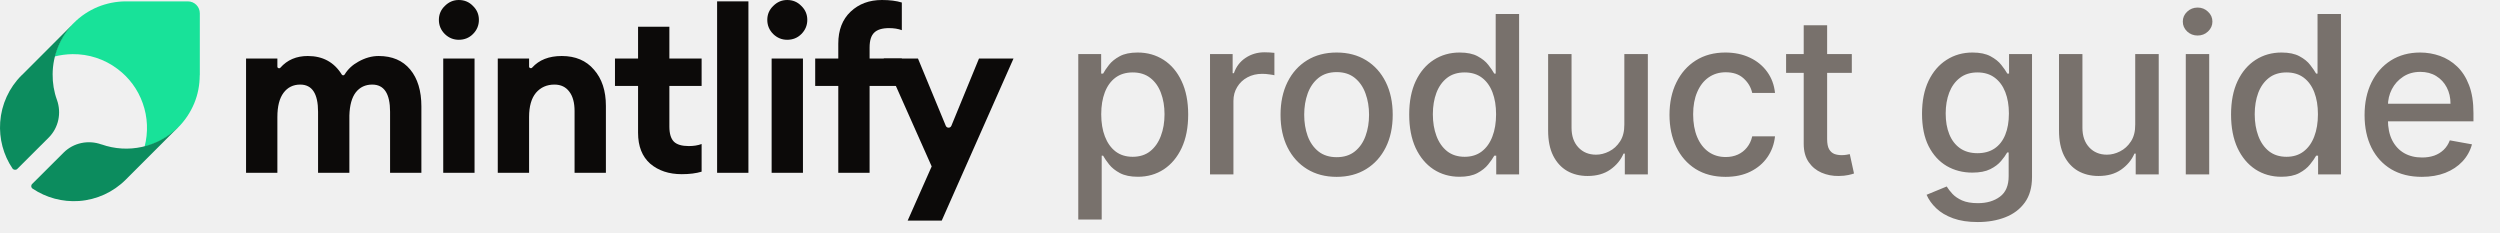
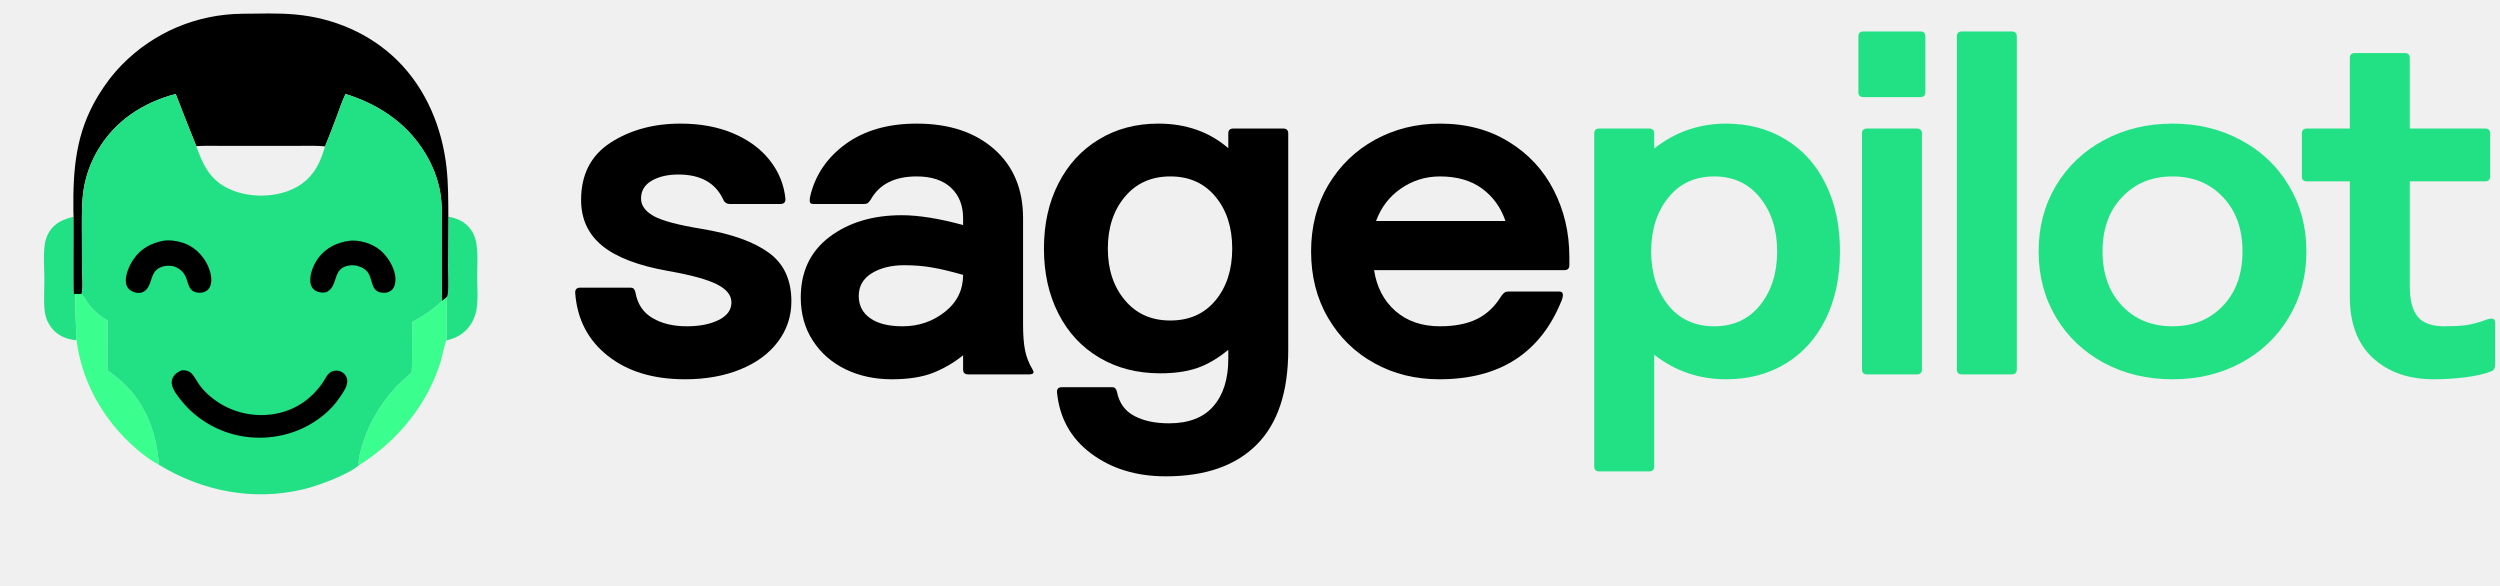
- <svg xmlns="http://www.w3.org/2000/svg" width="204" height="19" viewBox="0 0 204 19" fill="none">
-   <path d="M76.846 18H74.066L76.025 13.579L72.108 4.775H74.906L77.176 10.266C77.26 10.469 77.549 10.469 77.632 10.265L79.886 4.775H82.703L76.846 18Z" fill="#0C0A09" />
-   <path d="M68.404 14.101V7.013H66.52V4.775H68.404V3.563C68.404 2.456 68.74 1.585 69.411 0.951C70.082 0.317 70.934 0 71.966 0C72.601 0 73.141 0.068 73.589 0.205V2.462C73.291 2.35 72.943 2.294 72.545 2.294C71.985 2.294 71.581 2.419 71.332 2.667C71.084 2.904 70.959 3.308 70.959 3.88V4.775H73.589V7.013H70.959V14.101H68.404Z" fill="#0C0A09" />
-   <path d="M64.234 3.246C63.798 3.246 63.419 3.09 63.096 2.779C62.773 2.456 62.611 2.07 62.611 1.623C62.611 1.175 62.773 0.796 63.096 0.485C63.419 0.162 63.798 0 64.234 0C64.694 0 65.079 0.162 65.39 0.485C65.713 0.796 65.875 1.175 65.875 1.623C65.875 2.07 65.713 2.456 65.39 2.779C65.079 3.09 64.694 3.246 64.234 3.246ZM62.965 14.101V4.775H65.521V14.101H62.965Z" fill="#0C0A09" />
-   <path d="M58.516 14.101V0.112H61.071V14.101H58.516Z" fill="#0C0A09" />
-   <path d="M55.629 14.213C54.584 14.213 53.726 13.927 53.055 13.355C52.396 12.771 52.066 11.932 52.066 10.837V7.013H50.182V4.775H52.066V2.182H54.621V4.775H57.252V7.013H54.621V10.334C54.621 10.906 54.746 11.316 54.995 11.565C55.243 11.801 55.647 11.919 56.207 11.919C56.605 11.919 56.953 11.863 57.252 11.751V14.008C56.804 14.145 56.263 14.213 55.629 14.213Z" fill="#0C0A09" />
-   <path d="M40.618 14.102V4.775H43.173V5.436C43.173 5.558 43.339 5.612 43.42 5.521C43.989 4.887 44.796 4.57 45.84 4.57C46.96 4.57 47.836 4.943 48.471 5.689C49.117 6.423 49.441 7.405 49.441 8.636V14.102H46.885V9.065C46.885 8.381 46.742 7.853 46.456 7.48C46.17 7.094 45.766 6.902 45.244 6.902C44.622 6.902 44.118 7.126 43.733 7.573C43.36 8.021 43.173 8.68 43.173 9.55V14.102H40.618Z" fill="#0C0A09" />
-   <path d="M37.436 3.246C37.001 3.246 36.622 3.09 36.298 2.779C35.975 2.456 35.813 2.07 35.813 1.623C35.813 1.175 35.975 0.796 36.298 0.485C36.622 0.162 37.001 0 37.436 0C37.896 0 38.282 0.162 38.593 0.485C38.916 0.796 39.078 1.175 39.078 1.623C39.078 2.07 38.916 2.456 38.593 2.779C38.282 3.09 37.896 3.246 37.436 3.246ZM36.168 14.101V4.775H38.723V14.101H36.168Z" fill="#0C0A09" />
-   <path d="M31.83 14.102V9.121C31.83 7.642 31.345 6.902 30.375 6.902C29.815 6.902 29.367 7.113 29.032 7.536C28.708 7.959 28.534 8.587 28.509 9.42V14.102H25.954V9.121C25.954 7.642 25.469 6.902 24.499 6.902C23.927 6.902 23.473 7.126 23.137 7.573C22.802 8.021 22.634 8.68 22.634 9.55V14.102H20.078V4.775H22.634V5.443C22.634 5.564 22.797 5.618 22.877 5.527C23.44 4.889 24.186 4.57 25.115 4.57C26.341 4.57 27.266 5.075 27.889 6.084C27.941 6.168 28.068 6.167 28.12 6.082C28.389 5.644 28.761 5.296 29.237 5.036C29.784 4.726 30.337 4.57 30.897 4.57C32.004 4.57 32.862 4.937 33.471 5.671C34.08 6.404 34.385 7.412 34.385 8.692V14.102H31.83Z" fill="#0C0A09" />
-   <path d="M16.305 6.139V1.086C16.305 0.544 15.865 0.112 15.331 0.112H10.281C9.488 0.112 8.702 0.269 7.972 0.568C7.242 0.874 6.574 1.314 6.016 1.88L5.977 1.919C5.239 2.666 4.713 3.593 4.446 4.614C4.925 4.488 5.419 4.426 5.914 4.418C7.234 4.402 8.53 4.826 9.582 5.62C10.532 6.327 11.255 7.301 11.648 8.425C12.056 9.564 12.103 10.806 11.797 11.977C12.81 11.71 13.745 11.183 14.491 10.444L14.53 10.405C15.088 9.847 15.535 9.179 15.842 8.449C16.148 7.718 16.297 6.932 16.297 6.139H16.305Z" fill="#18E299" />
-   <path d="M4.295 6.053C4.303 4.503 4.921 3.016 6.008 1.904L1.807 6.108C1.791 6.124 1.775 6.131 1.76 6.147C0.735 7.165 0.117 8.527 0.015 9.967C-0.079 11.313 0.273 12.644 1.024 13.756C1.096 13.862 1.29 13.897 1.4 13.795L3.974 11.227C4.78 10.421 5.03 9.223 4.647 8.151C4.404 7.486 4.287 6.773 4.295 6.053Z" fill="#0C8C5E" />
-   <path d="M14.506 10.406C13.7 11.196 12.69 11.744 11.595 11.987C10.492 12.23 9.349 12.159 8.285 11.784C8.285 11.784 8.277 11.784 8.27 11.784C7.198 11.4 6.001 11.65 5.195 12.449L2.62 15.016C2.511 15.126 2.527 15.306 2.66 15.392C3.771 16.136 5.101 16.496 6.447 16.402C7.886 16.3 9.24 15.682 10.265 14.656L10.304 14.617L14.506 10.414V10.406Z" fill="#0C8C5E" />
-   <path d="M87.987 17.914V4.414H89.854V6.006H90.014C90.124 5.801 90.284 5.565 90.493 5.296C90.702 5.028 90.992 4.793 91.362 4.593C91.733 4.389 92.223 4.286 92.833 4.286C93.625 4.286 94.333 4.487 94.955 4.887C95.577 5.288 96.065 5.865 96.418 6.62C96.776 7.374 96.956 8.281 96.956 9.343C96.956 10.404 96.779 11.313 96.425 12.072C96.071 12.826 95.585 13.408 94.968 13.817C94.35 14.222 93.644 14.424 92.852 14.424C92.255 14.424 91.767 14.324 91.388 14.124C91.013 13.924 90.719 13.689 90.506 13.421C90.293 13.152 90.129 12.914 90.014 12.705H89.899V17.914H87.987ZM89.86 9.323C89.86 10.014 89.96 10.619 90.161 11.139C90.361 11.659 90.651 12.066 91.03 12.36C91.409 12.649 91.874 12.794 92.424 12.794C92.995 12.794 93.472 12.643 93.855 12.34C94.239 12.034 94.529 11.618 94.725 11.094C94.925 10.57 95.025 9.98 95.025 9.323C95.025 8.676 94.927 8.094 94.731 7.578C94.539 7.063 94.249 6.656 93.862 6.357C93.478 6.059 92.999 5.91 92.424 5.91C91.87 5.91 91.401 6.053 91.017 6.338C90.638 6.624 90.35 7.022 90.154 7.534C89.958 8.045 89.86 8.642 89.86 9.323ZM98.737 14.232V4.414H100.584V5.974H100.686C100.865 5.445 101.181 5.03 101.632 4.727C102.088 4.421 102.604 4.267 103.179 4.267C103.299 4.267 103.439 4.271 103.601 4.28C103.767 4.289 103.897 4.299 103.991 4.312V6.14C103.914 6.119 103.778 6.095 103.582 6.07C103.386 6.04 103.19 6.025 102.994 6.025C102.542 6.025 102.14 6.121 101.786 6.313C101.436 6.5 101.159 6.762 100.955 7.099C100.75 7.431 100.648 7.811 100.648 8.237V14.232H98.737ZM109.069 14.431C108.149 14.431 107.345 14.22 106.659 13.798C105.973 13.376 105.441 12.786 105.061 12.027C104.682 11.269 104.492 10.382 104.492 9.368C104.492 8.35 104.682 7.459 105.061 6.696C105.441 5.933 105.973 5.341 106.659 4.919C107.345 4.497 108.149 4.286 109.069 4.286C109.99 4.286 110.793 4.497 111.479 4.919C112.165 5.341 112.698 5.933 113.077 6.696C113.456 7.459 113.646 8.35 113.646 9.368C113.646 10.382 113.456 11.269 113.077 12.027C112.698 12.786 112.165 13.376 111.479 13.798C110.793 14.22 109.99 14.431 109.069 14.431ZM109.076 12.826C109.672 12.826 110.166 12.668 110.558 12.353C110.95 12.038 111.24 11.618 111.428 11.094C111.62 10.57 111.715 9.992 111.715 9.362C111.715 8.735 111.62 8.16 111.428 7.636C111.24 7.107 110.95 6.683 110.558 6.364C110.166 6.044 109.672 5.884 109.076 5.884C108.475 5.884 107.976 6.044 107.58 6.364C107.188 6.683 106.896 7.107 106.704 7.636C106.517 8.16 106.423 8.735 106.423 9.362C106.423 9.992 106.517 10.57 106.704 11.094C106.896 11.618 107.188 12.038 107.58 12.353C107.976 12.668 108.475 12.826 109.076 12.826ZM119.095 14.424C118.302 14.424 117.595 14.222 116.972 13.817C116.355 13.408 115.869 12.826 115.515 12.072C115.166 11.313 114.991 10.404 114.991 9.343C114.991 8.281 115.168 7.374 115.521 6.62C115.879 5.865 116.369 5.288 116.992 4.887C117.614 4.487 118.319 4.286 119.107 4.286C119.717 4.286 120.207 4.389 120.578 4.593C120.953 4.793 121.242 5.028 121.447 5.296C121.656 5.565 121.818 5.801 121.933 6.006H122.048V1.142H123.959V14.232H122.092V12.705H121.933C121.818 12.914 121.651 13.152 121.434 13.421C121.221 13.689 120.927 13.924 120.552 14.124C120.177 14.324 119.691 14.424 119.095 14.424ZM119.516 12.794C120.066 12.794 120.531 12.649 120.91 12.36C121.293 12.066 121.583 11.659 121.779 11.139C121.98 10.619 122.08 10.014 122.08 9.323C122.08 8.642 121.982 8.045 121.786 7.534C121.59 7.022 121.302 6.624 120.923 6.338C120.543 6.053 120.075 5.91 119.516 5.91C118.941 5.91 118.462 6.059 118.078 6.357C117.695 6.656 117.405 7.063 117.209 7.578C117.017 8.094 116.921 8.676 116.921 9.323C116.921 9.98 117.019 10.57 117.215 11.094C117.411 11.618 117.701 12.034 118.085 12.34C118.472 12.643 118.95 12.794 119.516 12.794ZM132.546 10.161V4.414H134.464V14.232H132.585V12.532H132.482C132.256 13.056 131.894 13.493 131.396 13.842C130.901 14.188 130.286 14.36 129.548 14.36C128.918 14.36 128.359 14.222 127.874 13.945C127.392 13.664 127.013 13.248 126.736 12.698C126.463 12.149 126.327 11.469 126.327 10.659V4.414H128.238V10.429C128.238 11.098 128.423 11.631 128.794 12.027C129.165 12.424 129.646 12.622 130.239 12.622C130.597 12.622 130.952 12.532 131.306 12.353C131.664 12.174 131.96 11.904 132.195 11.541C132.433 11.179 132.55 10.719 132.546 10.161ZM140.807 14.431C139.857 14.431 139.039 14.215 138.353 13.785C137.671 13.35 137.147 12.752 136.78 11.989C136.414 11.226 136.231 10.352 136.231 9.368C136.231 8.371 136.418 7.491 136.793 6.728C137.168 5.961 137.697 5.362 138.378 4.932C139.06 4.502 139.864 4.286 140.788 4.286C141.534 4.286 142.199 4.425 142.783 4.702C143.366 4.975 143.837 5.358 144.195 5.852C144.557 6.347 144.773 6.924 144.841 7.585H142.981C142.878 7.124 142.644 6.728 142.278 6.396C141.915 6.063 141.43 5.897 140.82 5.897C140.288 5.897 139.821 6.038 139.42 6.319C139.024 6.596 138.715 6.992 138.494 7.508C138.272 8.019 138.161 8.624 138.161 9.323C138.161 10.039 138.27 10.657 138.487 11.177C138.704 11.697 139.011 12.1 139.408 12.385C139.808 12.671 140.279 12.813 140.82 12.813C141.182 12.813 141.511 12.747 141.805 12.615C142.103 12.479 142.352 12.285 142.552 12.034C142.757 11.782 142.9 11.48 142.981 11.126H144.841C144.773 11.761 144.566 12.328 144.221 12.826C143.876 13.325 143.413 13.717 142.834 14.002C142.258 14.288 141.583 14.431 140.807 14.431ZM151.108 4.414V5.948H145.745V4.414H151.108ZM147.183 2.062H149.094V11.35C149.094 11.72 149.15 11.999 149.26 12.187C149.371 12.37 149.514 12.496 149.689 12.564C149.868 12.628 150.062 12.66 150.27 12.66C150.424 12.66 150.558 12.649 150.673 12.628C150.788 12.607 150.878 12.59 150.942 12.577L151.287 14.156C151.176 14.198 151.018 14.241 150.814 14.284C150.609 14.33 150.354 14.356 150.047 14.36C149.544 14.369 149.075 14.279 148.64 14.092C148.206 13.904 147.854 13.614 147.586 13.223C147.317 12.83 147.183 12.338 147.183 11.746V2.062ZM161.382 18.119C160.602 18.119 159.931 18.017 159.369 17.812C158.81 17.607 158.354 17.337 158.001 17C157.647 16.663 157.383 16.295 157.208 15.894L158.851 15.217C158.966 15.404 159.119 15.602 159.311 15.811C159.507 16.024 159.771 16.205 160.104 16.355C160.44 16.504 160.873 16.578 161.401 16.578C162.126 16.578 162.724 16.401 163.197 16.048C163.67 15.698 163.907 15.14 163.907 14.373V12.443H163.786C163.67 12.652 163.504 12.884 163.287 13.139C163.074 13.395 162.78 13.617 162.405 13.804C162.03 13.992 161.542 14.085 160.941 14.085C160.166 14.085 159.467 13.904 158.844 13.542C158.227 13.176 157.737 12.636 157.374 11.925C157.016 11.209 156.837 10.329 156.837 9.285C156.837 8.241 157.014 7.346 157.368 6.6C157.726 5.855 158.216 5.284 158.838 4.887C159.46 4.487 160.166 4.286 160.954 4.286C161.563 4.286 162.055 4.389 162.43 4.593C162.805 4.793 163.097 5.028 163.306 5.296C163.519 5.565 163.683 5.801 163.798 6.006H163.939V4.414H165.812V14.45C165.812 15.293 165.616 15.986 165.224 16.527C164.832 17.068 164.301 17.469 163.632 17.729C162.967 17.989 162.217 18.119 161.382 18.119ZM161.363 12.5C161.913 12.5 162.377 12.372 162.756 12.117C163.14 11.857 163.43 11.486 163.626 11.004C163.826 10.519 163.926 9.937 163.926 9.259C163.926 8.599 163.828 8.017 163.632 7.514C163.436 7.012 163.148 6.62 162.769 6.338C162.39 6.053 161.921 5.91 161.363 5.91C160.788 5.91 160.308 6.059 159.925 6.357C159.541 6.651 159.251 7.052 159.055 7.559C158.864 8.066 158.768 8.633 158.768 9.259C158.768 9.903 158.866 10.467 159.062 10.953C159.258 11.439 159.548 11.818 159.931 12.091C160.319 12.364 160.796 12.5 161.363 12.5ZM174.234 10.161V4.414H176.152V14.232H174.273V12.532H174.171C173.945 13.056 173.582 13.493 173.084 13.842C172.59 14.188 171.974 14.36 171.237 14.36C170.606 14.36 170.048 14.222 169.562 13.945C169.08 13.664 168.701 13.248 168.424 12.698C168.151 12.149 168.015 11.469 168.015 10.659V4.414H169.926V10.429C169.926 11.098 170.112 11.631 170.482 12.027C170.853 12.424 171.335 12.622 171.927 12.622C172.285 12.622 172.641 12.532 172.994 12.353C173.352 12.174 173.649 11.904 173.883 11.541C174.122 11.179 174.239 10.719 174.234 10.161ZM178.36 14.232V4.414H180.271V14.232H178.36ZM179.325 2.899C178.993 2.899 178.707 2.789 178.469 2.567C178.234 2.341 178.117 2.073 178.117 1.762C178.117 1.446 178.234 1.178 178.469 0.956C178.707 0.73 178.993 0.617 179.325 0.617C179.658 0.617 179.941 0.73 180.175 0.956C180.414 1.178 180.533 1.446 180.533 1.762C180.533 2.073 180.414 2.341 180.175 2.567C179.941 2.789 179.658 2.899 179.325 2.899ZM186.158 14.424C185.365 14.424 184.658 14.222 184.036 13.817C183.418 13.408 182.932 12.826 182.578 12.072C182.229 11.313 182.054 10.404 182.054 9.343C182.054 8.281 182.231 7.374 182.585 6.62C182.943 5.865 183.433 5.288 184.055 4.887C184.677 4.487 185.382 4.286 186.171 4.286C186.78 4.286 187.27 4.389 187.641 4.593C188.016 4.793 188.306 5.028 188.51 5.296C188.719 5.565 188.881 5.801 188.996 6.006H189.111V1.142H191.022V14.232H189.156V12.705H188.996C188.881 12.914 188.715 13.152 188.497 13.421C188.284 13.689 187.99 13.924 187.615 14.124C187.24 14.324 186.755 14.424 186.158 14.424ZM186.58 12.794C187.13 12.794 187.594 12.649 187.973 12.36C188.357 12.066 188.647 11.659 188.843 11.139C189.043 10.619 189.143 10.014 189.143 9.323C189.143 8.642 189.045 8.045 188.849 7.534C188.653 7.022 188.365 6.624 187.986 6.338C187.607 6.053 187.138 5.91 186.58 5.91C186.005 5.91 185.525 6.059 185.142 6.357C184.758 6.656 184.468 7.063 184.272 7.578C184.081 8.094 183.985 8.676 183.985 9.323C183.985 9.98 184.083 10.57 184.279 11.094C184.475 11.618 184.764 12.034 185.148 12.34C185.536 12.643 186.013 12.794 186.58 12.794ZM197.622 14.431C196.654 14.431 195.821 14.224 195.122 13.81C194.428 13.393 193.891 12.807 193.512 12.053C193.137 11.294 192.949 10.406 192.949 9.387C192.949 8.382 193.137 7.495 193.512 6.728C193.891 5.961 194.419 5.362 195.097 4.932C195.779 4.502 196.575 4.286 197.487 4.286C198.041 4.286 198.578 4.378 199.098 4.561C199.618 4.745 200.085 5.032 200.498 5.424C200.911 5.816 201.237 6.325 201.476 6.952C201.715 7.574 201.834 8.33 201.834 9.221V9.899H194.029V8.467H199.961C199.961 7.964 199.859 7.519 199.654 7.131C199.45 6.739 199.162 6.43 198.791 6.204C198.425 5.978 197.994 5.865 197.5 5.865C196.963 5.865 196.494 5.997 196.094 6.262C195.698 6.521 195.391 6.862 195.173 7.284C194.96 7.702 194.854 8.156 194.854 8.646V9.764C194.854 10.421 194.969 10.979 195.199 11.439C195.433 11.899 195.759 12.251 196.177 12.494C196.595 12.732 197.083 12.852 197.641 12.852C198.003 12.852 198.333 12.801 198.632 12.698C198.93 12.592 199.188 12.434 199.405 12.225C199.622 12.017 199.789 11.759 199.904 11.452L201.713 11.778C201.568 12.31 201.308 12.777 200.933 13.178C200.562 13.574 200.095 13.883 199.533 14.105C198.975 14.322 198.338 14.431 197.622 14.431Z" fill="#78716C" />
+ <svg xmlns="http://www.w3.org/2000/svg" width="128" height="30" viewBox="0 0 128 30" fill="none" preserveAspectRatio="xMidYMid meet">
+   <path d="M11.054 16.581C10.643 16.675 10.185 16.736 9.69 16.763C8.343 16.837 7.161 16.639 7.15 16.637C6.797 16.576 6.465 16.808 6.403 17.151C6.341 17.495 6.575 17.823 6.925 17.883C6.971 17.89 7.881 18.045 9.058 18.045C9.285 18.045 9.523 18.041 9.764 18.025C10.332 17.996 10.863 17.924 11.347 17.814C11.695 17.735 11.91 17.394 11.828 17.055C11.748 16.713 11.402 16.502 11.054 16.581Z" fill="#22E185" />
+   <mask id="mask0_19_1623" mask-type="luminance" maskUnits="userSpaceOnUse" x="0" y="0" width="19" height="23">
+     <path d="M0 0H18.133V22.78H0V0Z" fill="white" />
+   </mask>
+   <g>
+     <path d="M22.956 11.093C23.413 11.166 23.831 11.37 24.107 11.753C24.255 11.959 24.34 12.192 24.384 12.441C24.484 13.001 24.429 13.62 24.43 14.188C24.431 14.738 24.488 15.312 24.395 15.855C24.308 16.36 24.038 16.822 23.614 17.114C23.386 17.272 23.111 17.374 22.841 17.432C22.898 17.178 22.86 16.841 22.86 16.578C22.859 16.131 22.876 15.676 22.847 15.23C22.901 15.175 22.919 15.135 22.928 15.059C22.98 14.634 22.938 14.133 22.939 13.7L22.956 11.093Z" fill="#22E185" />
+     <path d="M3.766 11.1C3.78 11.481 3.745 14.959 3.781 15.028C3.786 15.037 3.796 15.043 3.803 15.05C3.848 15.052 3.893 15.053 3.938 15.053L3.864 15.087C3.83 15.271 3.857 15.502 3.86 15.691C3.87 16.27 3.897 16.843 3.92 17.422C3.621 17.401 3.309 17.313 3.052 17.156C2.684 16.932 2.425 16.553 2.326 16.135C2.212 15.65 2.274 14.822 2.271 14.292C2.268 13.709 2.21 13.102 2.29 12.523C2.323 12.291 2.397 12.067 2.521 11.868C2.813 11.402 3.251 11.221 3.766 11.1Z" fill="#22E185" />
+     <path d="M22.637 15.409L22.847 15.23C22.876 15.676 22.859 16.131 22.859 16.578C22.86 16.841 22.898 17.178 22.841 17.432C22.813 17.462 22.596 18.402 22.554 18.537C21.87 20.748 20.318 22.617 18.366 23.829C18.36 23.783 18.357 23.738 18.358 23.692C18.365 23.432 18.44 23.161 18.511 22.912C18.831 21.78 19.429 20.752 20.214 19.88C20.479 19.586 20.787 19.34 21.074 19.069C21.102 18.804 21.092 18.537 21.096 18.27C21.105 17.674 21.098 17.077 21.111 16.481C21.659 16.187 22.186 15.839 22.637 15.409Z" fill="#3AFE8D" />
+     <path d="M3.938 15.053L4.179 15.053C4.307 15.177 4.388 15.351 4.488 15.496C4.746 15.871 5.112 16.187 5.511 16.403C5.517 17.253 5.497 18.103 5.502 18.953C5.816 19.188 6.127 19.424 6.407 19.7C7.358 20.637 7.879 21.864 8.068 23.172C8.097 23.37 8.13 23.589 8.121 23.789C7.847 23.647 7.586 23.467 7.342 23.278C5.506 21.85 4.208 19.745 3.92 17.422C3.897 16.843 3.87 16.27 3.86 15.691C3.857 15.502 3.83 15.271 3.864 15.087L3.938 15.053Z" fill="#3AFE8D" />
+     <path d="M3.766 11.1C3.762 10.992 3.758 10.885 3.757 10.777C3.735 8.64 3.881 6.813 5.003 4.938C5.356 4.35 5.769 3.8 6.25 3.31C7.885 1.644 10.089 0.722 12.42 0.704C13.31 0.697 14.227 0.661 15.112 0.741C17.073 0.917 18.951 1.713 20.357 3.106C21.822 4.559 22.638 6.544 22.862 8.575C22.954 9.408 22.951 10.256 22.955 11.093L22.938 13.7C22.938 14.133 22.98 14.634 22.928 15.06C22.919 15.135 22.901 15.175 22.847 15.23L22.636 15.41C22.617 14.953 22.63 14.498 22.631 14.041L22.63 11.793C22.628 11.145 22.649 10.474 22.536 9.835C22.435 9.263 22.234 8.7 21.964 8.186C21.052 6.457 19.525 5.383 17.69 4.812C17.517 5.177 17.388 5.565 17.248 5.944C17.054 6.465 16.856 6.982 16.643 7.495C16.22 7.452 15.791 7.466 15.366 7.467L13.619 7.47L11.383 7.468C10.941 7.468 10.492 7.454 10.051 7.482C9.692 6.595 9.338 5.706 8.996 4.812C7.314 5.252 5.881 6.192 4.991 7.717C4.672 8.265 4.44 8.877 4.318 9.5C4.176 10.228 4.193 10.985 4.192 11.724L4.199 13.667C4.203 14.034 4.267 14.712 4.179 15.054L3.938 15.053C3.893 15.054 3.848 15.052 3.803 15.05C3.795 15.043 3.786 15.038 3.781 15.029C3.745 14.96 3.78 11.481 3.766 11.1Z" fill="black" />
+     <path d="M4.179 15.053C4.267 14.712 4.204 14.034 4.199 13.667L4.193 11.724C4.193 10.985 4.176 10.227 4.318 9.5C4.44 8.877 4.672 8.265 4.992 7.717C5.881 6.192 7.314 5.252 8.996 4.812C9.338 5.705 9.692 6.595 10.051 7.482C10.492 7.453 10.941 7.468 11.384 7.468L13.619 7.469L15.366 7.466C15.791 7.466 16.22 7.452 16.643 7.495C16.856 6.982 17.055 6.465 17.248 5.943C17.388 5.565 17.517 5.177 17.69 4.812C19.525 5.382 21.053 6.457 21.964 8.186C22.234 8.699 22.435 9.263 22.536 9.834C22.649 10.474 22.628 11.145 22.63 11.792L22.631 14.041C22.63 14.498 22.617 14.952 22.637 15.409C22.185 15.839 21.659 16.187 21.111 16.481C21.098 17.077 21.105 17.674 21.096 18.27C21.092 18.537 21.102 18.803 21.074 19.069C20.787 19.34 20.479 19.586 20.214 19.88C19.429 20.751 18.831 21.78 18.511 22.911C18.44 23.161 18.365 23.432 18.358 23.692C18.357 23.738 18.36 23.783 18.366 23.829C17.795 24.318 16.295 24.866 15.549 25.047C12.981 25.671 10.361 25.157 8.121 23.789C8.13 23.589 8.097 23.37 8.068 23.172C7.879 21.864 7.359 20.637 6.407 19.7C6.127 19.424 5.816 19.188 5.502 18.953C5.497 18.103 5.518 17.253 5.511 16.403C5.112 16.187 4.746 15.871 4.488 15.496C4.388 15.351 4.307 15.177 4.179 15.053ZM10.051 7.482C10.379 8.427 10.744 9.196 11.689 9.652C12.598 10.091 13.784 10.126 14.73 9.786C15.481 9.517 16.016 9.02 16.351 8.299C16.472 8.039 16.558 7.768 16.643 7.495C16.22 7.452 15.791 7.466 15.366 7.466L13.619 7.469L11.384 7.468C10.941 7.468 10.492 7.453 10.051 7.482Z" fill="#22E185" />
+     <path d="M17.888 12.326C18.008 12.313 18.137 12.313 18.258 12.326C18.861 12.392 19.382 12.634 19.765 13.115C20.037 13.455 20.297 13.976 20.242 14.424C20.22 14.604 20.165 14.778 20.011 14.886C19.852 14.996 19.657 15.014 19.472 14.972C18.997 14.863 19.074 14.319 18.86 13.987C18.719 13.769 18.484 13.655 18.238 13.599C18.064 13.569 17.895 13.575 17.726 13.627C17.182 13.794 17.246 14.282 17.013 14.68C16.935 14.813 16.815 14.934 16.661 14.968C16.49 15.005 16.263 14.963 16.119 14.864C15.989 14.775 15.918 14.636 15.894 14.484C15.828 14.066 16.059 13.529 16.304 13.201C16.694 12.681 17.256 12.416 17.888 12.326Z" fill="black" />
+     <path d="M8.37 12.324C8.713 12.278 9.072 12.332 9.396 12.441C9.921 12.619 10.367 13.041 10.609 13.534C10.763 13.848 10.895 14.287 10.771 14.63C10.722 14.765 10.629 14.877 10.496 14.936C10.341 15.005 10.128 15.009 9.971 14.948C9.632 14.816 9.633 14.449 9.504 14.166C9.387 13.908 9.177 13.736 8.914 13.643L8.887 13.634C8.704 13.594 8.496 13.591 8.317 13.651C7.753 13.84 7.818 14.271 7.598 14.68C7.522 14.82 7.406 14.933 7.251 14.978C7.076 15.028 6.857 14.978 6.706 14.883C6.57 14.799 6.482 14.669 6.453 14.512C6.383 14.12 6.615 13.6 6.829 13.283C7.204 12.728 7.724 12.451 8.37 12.324Z" fill="black" />
+     <path d="M9.307 18.958C9.467 18.946 9.638 18.977 9.764 19.082C9.934 19.223 10.039 19.455 10.162 19.636C10.437 20.041 10.81 20.369 11.222 20.63C12.124 21.202 13.234 21.39 14.276 21.15C15.193 20.938 15.947 20.406 16.49 19.642C16.57 19.53 16.633 19.407 16.706 19.291C16.804 19.134 16.921 19.023 17.108 18.986C17.26 18.955 17.42 18.988 17.547 19.076C17.665 19.158 17.746 19.28 17.772 19.421C17.831 19.744 17.582 20.067 17.413 20.321C16.96 21.019 16.237 21.582 15.488 21.931C14.252 22.506 12.789 22.567 11.51 22.1C10.587 21.764 9.791 21.184 9.197 20.403C9.077 20.244 8.948 20.077 8.867 19.894C8.792 19.726 8.76 19.55 8.83 19.374C8.915 19.161 9.105 19.043 9.307 18.958Z" fill="black" />
+   </g>
+   <path d="M35.075 19.419C33.449 19.419 32.129 19.02 31.117 18.215C30.102 17.414 29.545 16.335 29.449 14.981C29.449 14.815 29.532 14.729 29.697 14.729H32.281C32.365 14.729 32.423 14.752 32.455 14.792C32.491 14.835 32.519 14.898 32.537 14.981C32.64 15.569 32.931 16.003 33.408 16.284C33.884 16.567 34.473 16.706 35.176 16.706C35.822 16.706 36.363 16.598 36.798 16.383C37.231 16.167 37.449 15.868 37.449 15.484C37.449 15.114 37.202 14.806 36.707 14.559C36.212 14.307 35.383 14.08 34.223 13.876C32.688 13.606 31.559 13.175 30.833 12.582C30.111 11.989 29.752 11.208 29.752 10.237C29.752 8.939 30.251 7.962 31.254 7.308C32.262 6.657 33.456 6.329 34.837 6.329C35.864 6.329 36.766 6.498 37.55 6.832C38.338 7.169 38.961 7.63 39.419 8.216C39.877 8.798 40.143 9.456 40.216 10.192C40.216 10.361 40.129 10.444 39.96 10.444H37.376C37.204 10.444 37.085 10.361 37.018 10.192C36.62 9.355 35.859 8.935 34.736 8.935C34.191 8.935 33.738 9.04 33.371 9.249C33.005 9.46 32.821 9.766 32.821 10.165C32.821 10.52 33.037 10.819 33.472 11.064C33.905 11.304 34.727 11.522 35.937 11.72C37.458 11.971 38.599 12.38 39.364 12.942C40.134 13.499 40.519 14.33 40.519 15.43C40.519 16.203 40.285 16.895 39.822 17.506C39.364 18.112 38.723 18.581 37.898 18.916C37.073 19.251 36.132 19.419 35.075 19.419Z" fill="black" />
+   <path d="M45.654 19.419C44.786 19.419 43.998 19.249 43.29 18.907C42.58 18.561 42.021 18.069 41.613 17.434C41.203 16.8 40.999 16.066 40.999 15.233C40.999 13.91 41.487 12.877 42.466 12.133C43.448 11.392 44.683 11.019 46.168 11.019C47.034 11.019 48.083 11.187 49.311 11.522V11.172C49.311 10.52 49.105 10.002 48.697 9.617C48.287 9.229 47.7 9.033 46.937 9.033C45.806 9.033 45.022 9.429 44.582 10.219C44.514 10.316 44.459 10.379 44.417 10.408C44.374 10.433 44.31 10.444 44.225 10.444H41.641C41.517 10.444 41.458 10.395 41.458 10.291C41.458 10.19 41.467 10.107 41.485 10.04C41.742 8.957 42.346 8.068 43.3 7.371C44.257 6.677 45.471 6.329 46.937 6.329C48.587 6.329 49.906 6.765 50.896 7.632C51.886 8.501 52.381 9.68 52.381 11.172V16.607C52.381 17.146 52.413 17.587 52.481 17.928C52.548 18.269 52.676 18.599 52.866 18.916L52.921 19.042C52.921 19.127 52.843 19.168 52.692 19.168H49.567C49.395 19.168 49.311 19.085 49.311 18.916V18.189C48.853 18.561 48.342 18.86 47.781 19.087C47.217 19.307 46.509 19.419 45.654 19.419ZM46.214 16.706C47.031 16.706 47.753 16.461 48.376 15.969C48.999 15.48 49.311 14.846 49.311 14.074C48.681 13.894 48.152 13.768 47.725 13.696C47.297 13.62 46.821 13.579 46.296 13.579C45.629 13.579 45.073 13.719 44.628 13.993C44.188 14.269 43.968 14.655 43.968 15.152C43.968 15.637 44.163 16.019 44.555 16.293C44.944 16.569 45.499 16.706 46.214 16.706Z" fill="black" />
+   <path d="M59.691 24.388C58.188 24.388 56.916 24.001 55.878 23.229C54.838 22.46 54.252 21.416 54.119 20.093V20.048C54.119 19.898 54.204 19.824 54.376 19.824H56.932C57.017 19.824 57.074 19.844 57.106 19.887C57.143 19.927 57.17 19.988 57.189 20.066C57.303 20.634 57.601 21.046 58.078 21.297C58.554 21.549 59.143 21.674 59.846 21.674C60.866 21.674 61.626 21.38 62.128 20.794C62.634 20.212 62.889 19.404 62.889 18.368V17.91C62.357 18.348 61.826 18.66 61.294 18.844C60.767 19.024 60.139 19.114 59.406 19.114C58.233 19.114 57.193 18.849 56.291 18.314C55.386 17.782 54.687 17.029 54.192 16.059C53.697 15.089 53.45 13.979 53.45 12.726C53.45 11.468 53.697 10.359 54.192 9.393C54.687 8.422 55.377 7.672 56.263 7.138C57.148 6.599 58.163 6.329 59.306 6.329C60.721 6.329 61.917 6.749 62.889 7.587V6.832C62.889 6.666 62.973 6.581 63.145 6.581H65.702C65.871 6.581 65.958 6.666 65.958 6.832V17.91C65.958 20.066 65.42 21.683 64.346 22.762C63.269 23.844 61.718 24.388 59.691 24.388ZM59.92 16.41C60.891 16.41 61.661 16.068 62.229 15.385C62.801 14.698 63.09 13.811 63.09 12.726C63.09 11.637 62.801 10.749 62.229 10.067C61.661 9.379 60.891 9.033 59.92 9.033C58.948 9.033 58.172 9.382 57.592 10.076C57.01 10.772 56.721 11.655 56.721 12.726C56.721 13.793 57.01 14.673 57.592 15.367C58.172 16.064 58.948 16.41 59.92 16.41Z" fill="black" />
+   <path d="M73.698 19.419C72.47 19.419 71.357 19.145 70.363 18.593C69.366 18.043 68.578 17.27 67.998 16.275C67.416 15.282 67.128 14.146 67.128 12.87C67.128 11.601 67.421 10.469 68.007 9.474C68.599 8.481 69.396 7.708 70.399 7.156C71.407 6.605 72.516 6.329 73.726 6.329C75.075 6.329 76.25 6.641 77.254 7.263C78.262 7.881 79.027 8.708 79.554 9.743C80.085 10.781 80.351 11.915 80.351 13.148V13.579C80.351 13.748 80.264 13.831 80.094 13.831H70.353C70.486 14.7 70.85 15.399 71.444 15.924C72.042 16.445 72.802 16.706 73.726 16.706C74.477 16.706 75.105 16.585 75.613 16.338C76.126 16.086 76.543 15.691 76.869 15.152C76.942 15.057 76.999 14.997 77.043 14.972C77.084 14.943 77.148 14.927 77.235 14.927H79.838C79.959 14.927 80.021 14.988 80.021 15.107C80.021 15.174 80.003 15.257 79.966 15.358C78.889 18.067 76.8 19.419 73.698 19.419ZM77.079 11.315C76.841 10.615 76.44 10.062 75.879 9.653C75.316 9.24 74.598 9.033 73.726 9.033C72.993 9.033 72.326 9.24 71.728 9.653C71.135 10.062 70.711 10.615 70.454 11.315H77.079Z" fill="black" />
+   <path d="M81.881 24.136C81.709 24.136 81.624 24.051 81.624 23.885V6.832C81.624 6.666 81.709 6.581 81.881 6.581H84.438C84.607 6.581 84.694 6.666 84.694 6.832V7.605C85.769 6.756 86.996 6.329 88.378 6.329C89.519 6.329 90.534 6.599 91.42 7.138C92.305 7.672 92.99 8.431 93.473 9.42C93.961 10.403 94.206 11.553 94.206 12.87C94.206 14.195 93.961 15.349 93.473 16.338C92.99 17.322 92.305 18.081 91.42 18.62C90.534 19.154 89.519 19.419 88.378 19.419C86.996 19.419 85.769 19.002 84.694 18.162V23.885C84.694 24.051 84.607 24.136 84.438 24.136H81.881ZM87.764 16.706C88.754 16.706 89.537 16.344 90.119 15.619C90.699 14.896 90.99 13.979 90.99 12.87C90.99 11.769 90.699 10.855 90.119 10.13C89.537 9.4 88.754 9.033 87.764 9.033C86.774 9.033 85.989 9.4 85.409 10.13C84.827 10.855 84.538 11.769 84.538 12.87C84.538 13.979 84.827 14.896 85.409 15.619C85.989 16.344 86.774 16.706 87.764 16.706Z" fill="#22E185" />
+   <path d="M95.406 4.972C95.234 4.972 95.15 4.889 95.15 4.721V1.864C95.15 1.698 95.234 1.612 95.406 1.612H98.32C98.49 1.612 98.577 1.698 98.577 1.864V4.721C98.577 4.889 98.49 4.972 98.32 4.972H95.406ZM95.59 19.168C95.418 19.168 95.333 19.085 95.333 18.916V6.832C95.333 6.666 95.418 6.581 95.59 6.581H98.146C98.316 6.581 98.403 6.666 98.403 6.832V18.916C98.403 19.085 98.316 19.168 98.146 19.168H95.59Z" fill="#22E185" />
+   <path d="M100.447 19.168C100.275 19.168 100.19 19.085 100.19 18.916V1.864C100.19 1.698 100.275 1.612 100.447 1.612H103.004C103.173 1.612 103.26 1.698 103.26 1.864V18.916C103.26 19.085 103.173 19.168 103.004 19.168H100.447Z" fill="#22E185" />
+   <path d="M111.233 19.419C109.936 19.419 108.768 19.141 107.723 18.584C106.683 18.022 105.865 17.243 105.267 16.248C104.674 15.255 104.378 14.127 104.378 12.87C104.378 11.619 104.674 10.496 105.267 9.501C105.865 8.508 106.683 7.731 107.723 7.174C108.768 6.612 109.936 6.329 111.233 6.329C112.527 6.329 113.693 6.612 114.733 7.174C115.778 7.731 116.596 8.508 117.189 9.501C117.787 10.496 118.087 11.619 118.087 12.87C118.087 14.127 117.787 15.255 117.189 16.248C116.596 17.243 115.778 18.022 114.733 18.584C113.693 19.141 112.527 19.419 111.233 19.419ZM111.233 16.706C112.289 16.706 113.15 16.356 113.817 15.655C114.481 14.954 114.816 14.027 114.816 12.87C114.816 11.72 114.481 10.794 113.817 10.094C113.15 9.388 112.289 9.033 111.233 9.033C110.174 9.033 109.313 9.388 108.649 10.094C107.982 10.794 107.65 11.72 107.65 12.87C107.65 14.027 107.982 14.954 108.649 15.655C109.313 16.356 110.174 16.706 111.233 16.706Z" fill="#22E185" />
+   <path d="M124.608 19.419C123.326 19.419 122.285 19.058 121.493 18.332C120.705 17.602 120.311 16.56 120.311 15.206V9.285H118.111C117.94 9.285 117.855 9.202 117.855 9.033V6.832C117.855 6.666 117.94 6.581 118.111 6.581H120.311V2.969C120.311 2.803 120.395 2.717 120.567 2.717H123.124C123.293 2.717 123.381 2.803 123.381 2.969V6.581H127.238C127.408 6.581 127.495 6.666 127.495 6.832V9.033C127.495 9.202 127.408 9.285 127.238 9.285H123.381V14.658C123.381 15.358 123.513 15.877 123.784 16.212C124.059 16.542 124.51 16.706 125.14 16.706C125.566 16.706 125.933 16.688 126.24 16.652C126.544 16.612 126.911 16.513 127.339 16.356C127.442 16.326 127.518 16.311 127.568 16.311C127.69 16.311 127.752 16.387 127.752 16.535V18.593C127.752 18.725 127.736 18.822 127.706 18.88C127.681 18.941 127.628 18.986 127.55 19.015C127.188 19.154 126.739 19.253 126.203 19.32C125.665 19.386 125.133 19.419 124.608 19.419Z" fill="#22E185" />
+   <defs>
+     <filter id="filter0_d_771_7193" x="0" y="0" width="28" height="28" filterUnits="userSpaceOnUse" colorInterpolationFilters="sRGB">
+       <feFlood floodOpacity="0" result="BackgroundImageFix" />
+       <feColorMatrix in="SourceAlpha" type="matrix" values="0 0 0 0 0 0 0 0 0 0 0 0 0 0 0 0 0 0 127 0" result="hardAlpha" />
+       <feOffset dy="1" />
+       <feGaussianBlur stdDeviation="1" />
+       <feComposite in2="hardAlpha" operator="out" />
+       <feColorMatrix type="matrix" values="0 0 0 0 0 0 0 0 0 0 0 0 0 0 0 0 0 0 0.1 0" />
+       <feBlend mode="normal" in2="BackgroundImageFix" result="effect1_dropShadow_771_7193" />
+       <feBlend mode="normal" in="SourceGraphic" in2="effect1_dropShadow_771_7193" result="shape" />
+     </filter>
+   </defs>
</svg>
